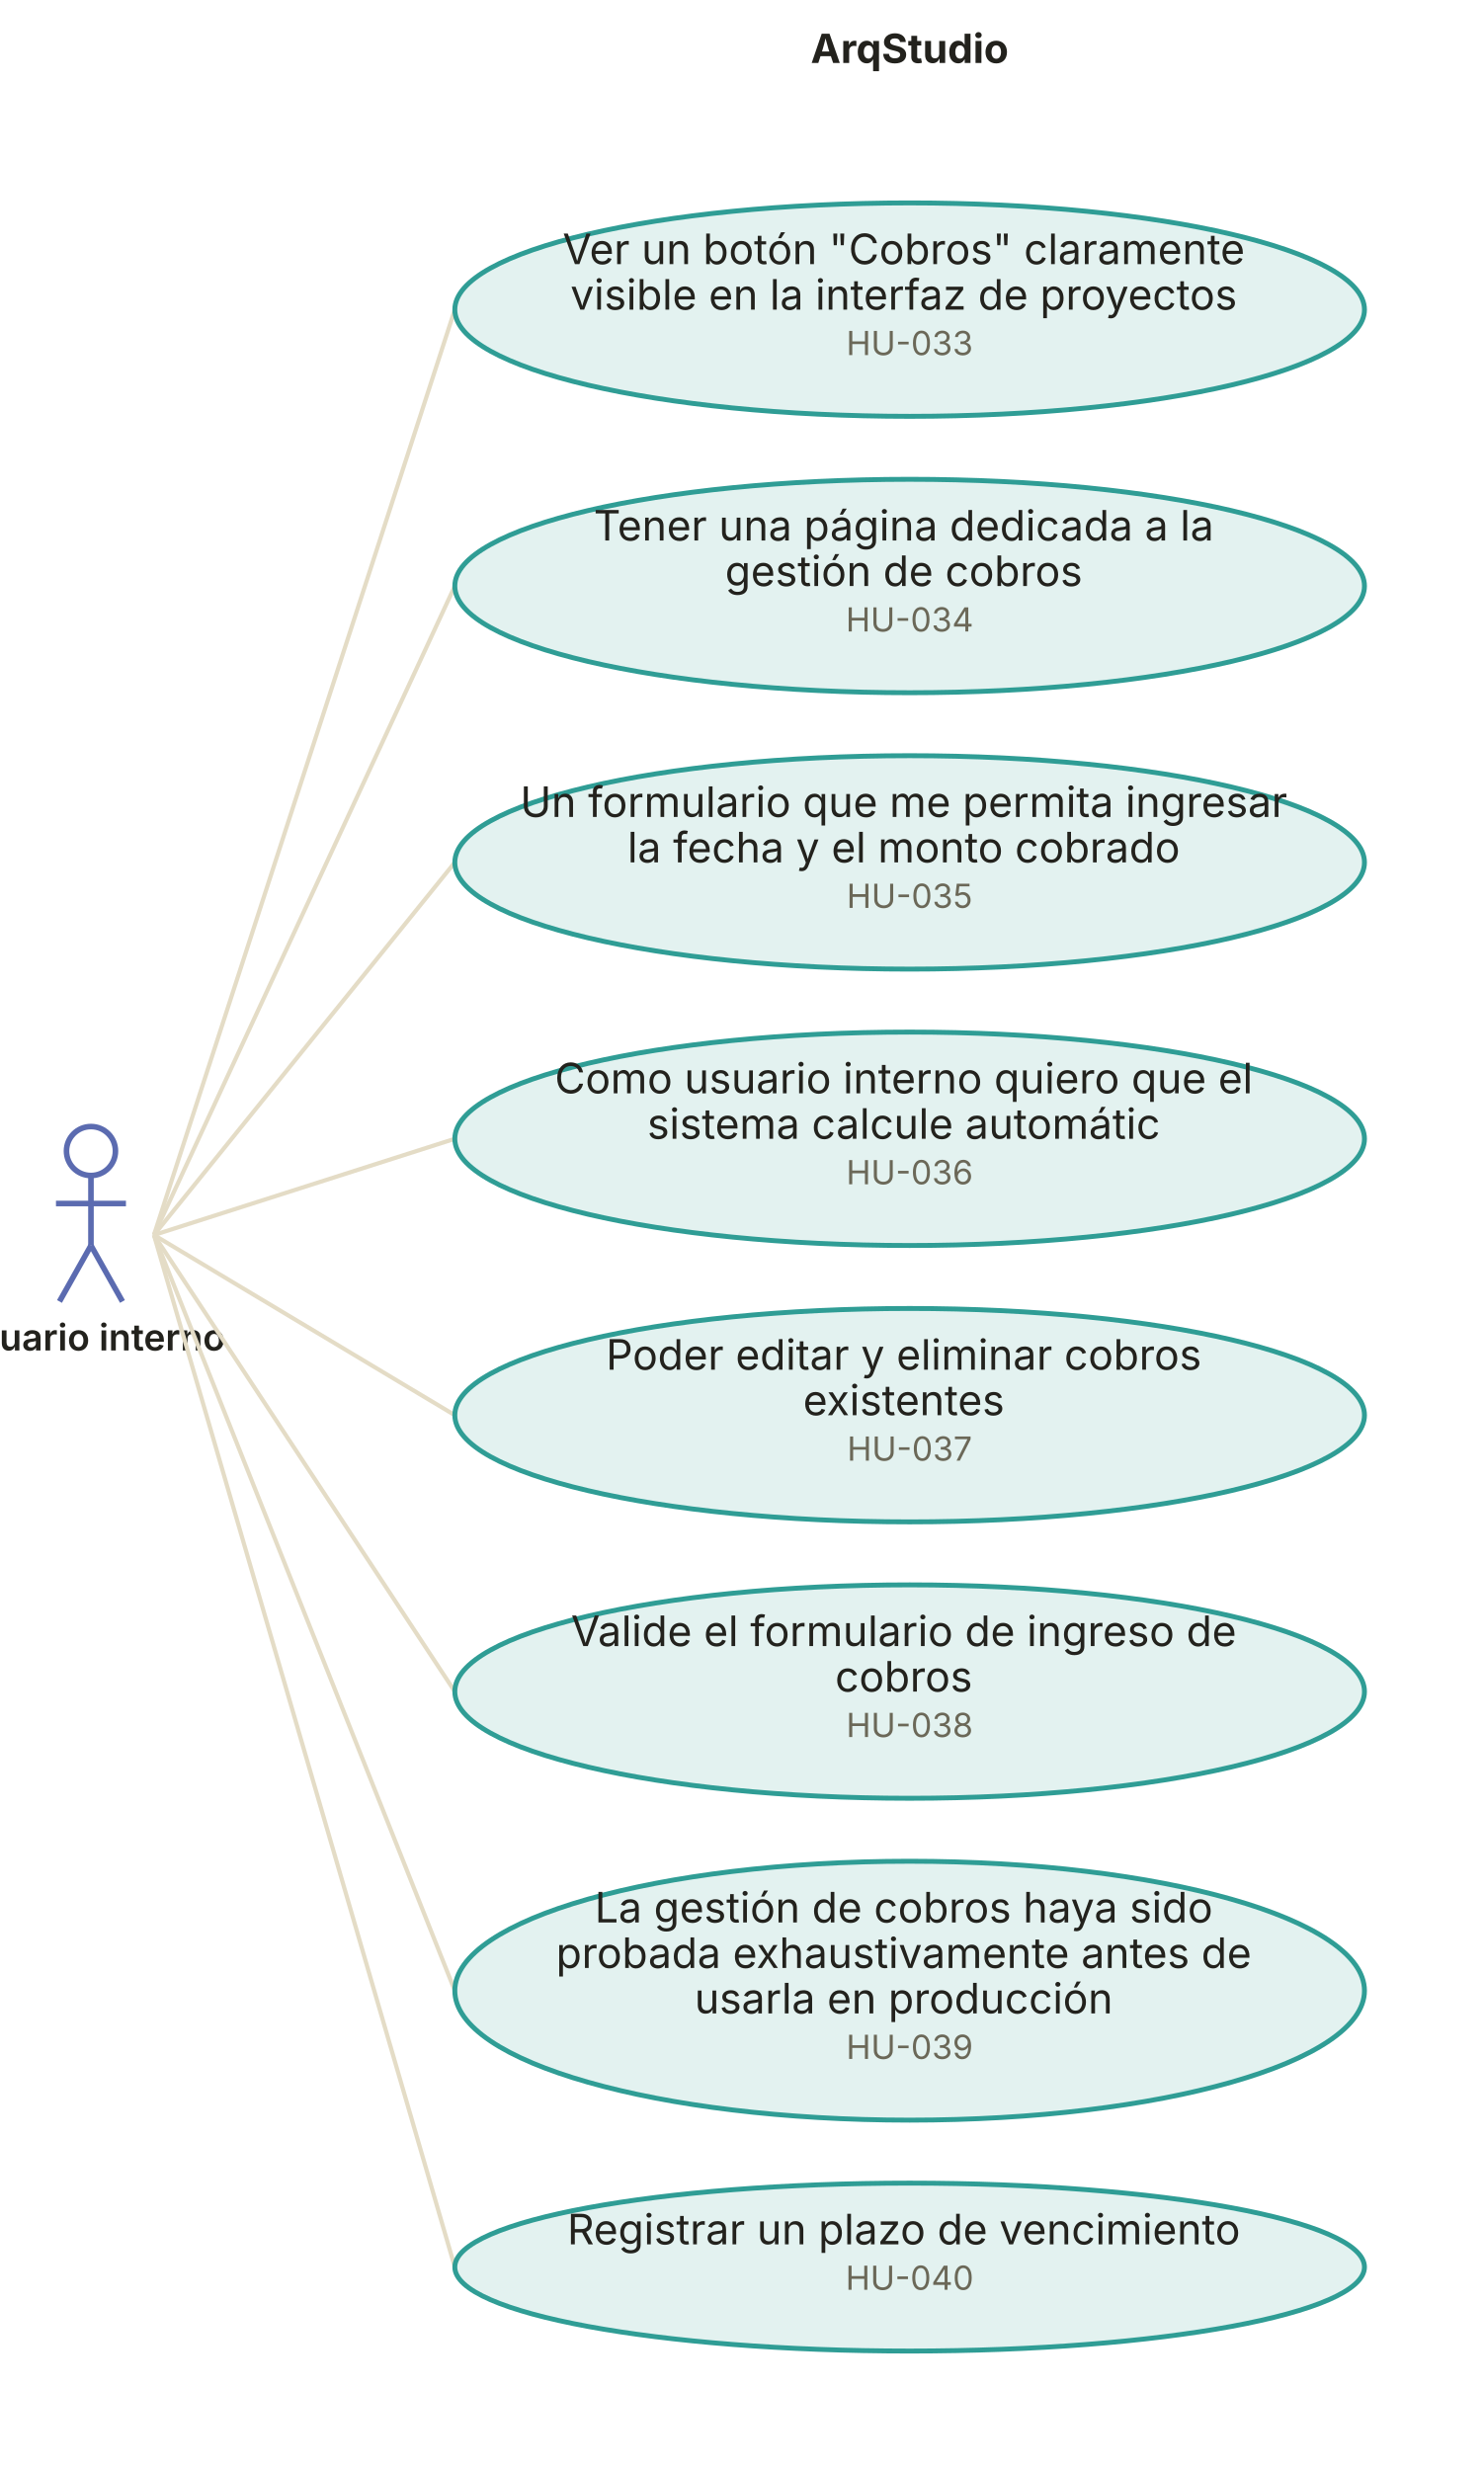
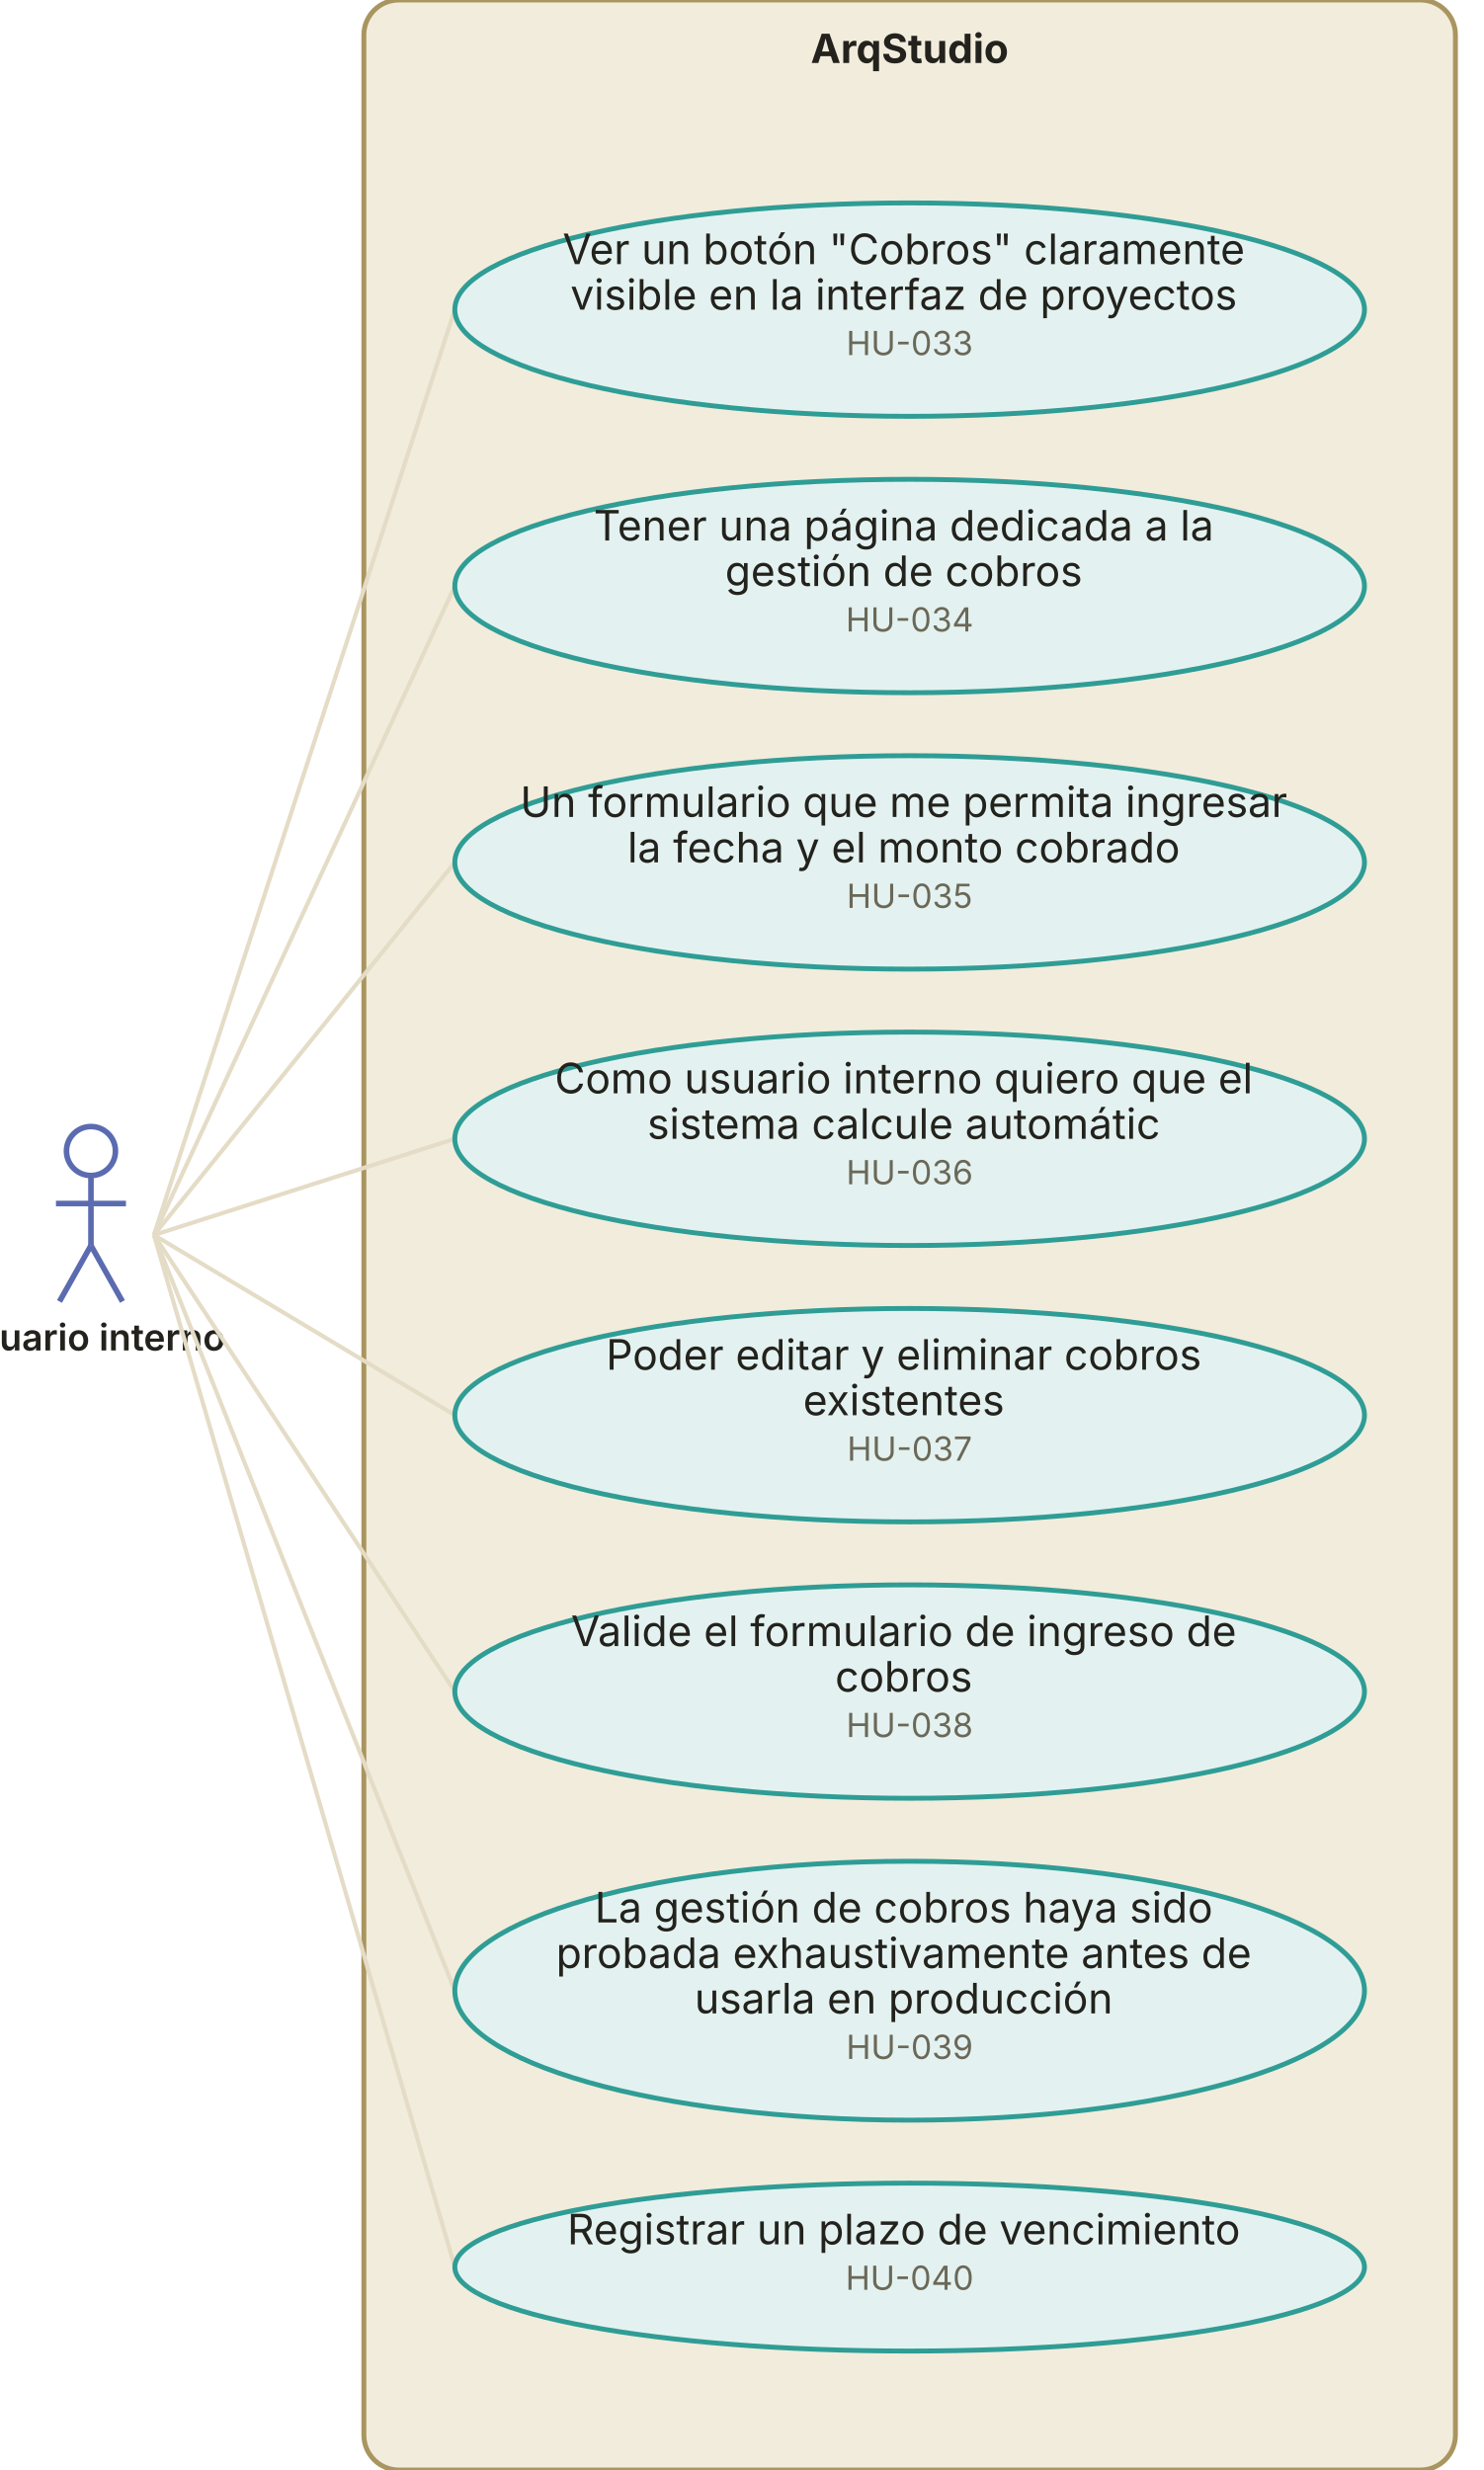
<svg xmlns="http://www.w3.org/2000/svg" width="100%" viewBox="0 0 424 706" role="img" aria-label="usuario interno — Cobros">
-   <rect x="104" y="0" rx="10" fill="#f2ecdc" stroke="#a9955f" stroke-width="1.4" />
+   <rect width="312" height="706" x="104" y="0" rx="10" fill="#f2ecdc" stroke="#a9955f" stroke-width="1.4" />
  <text x="260" y="18" text-anchor="middle" font-family="Inter, system-ui, sans-serif" font-size="11.5" font-weight="700" fill="#23221d">ArqStudio</text>
  <circle cx="26" cy="329" r="7" fill="none" stroke="#5b6bb0" stroke-width="1.6" />
  <line x1="26" y1="336" x2="26" y2="356" stroke="#5b6bb0" stroke-width="1.6" />
  <line x1="16" y1="344" x2="36" y2="344" stroke="#5b6bb0" stroke-width="1.6" />
  <line x1="26" y1="356" x2="17" y2="372" stroke="#5b6bb0" stroke-width="1.6" />
  <line x1="26" y1="356" x2="35" y2="372" stroke="#5b6bb0" stroke-width="1.6" />
  <text x="26" y="386" text-anchor="middle" font-family="Inter, system-ui, sans-serif" font-size="10.5" font-weight="600" fill="#23221d">
    <tspan x="26" dy="0">usuario interno</tspan>
  </text>
  <line x1="44" y1="353" x2="130" y2="88.5" stroke="#e4dcc6" stroke-width="1.2" />
  <line x1="44" y1="353" x2="130" y2="167.5" stroke="#e4dcc6" stroke-width="1.2" />
  <line x1="44" y1="353" x2="130" y2="246.5" stroke="#e4dcc6" stroke-width="1.2" />
  <line x1="44" y1="353" x2="130" y2="325.5" stroke="#e4dcc6" stroke-width="1.2" />
  <line x1="44" y1="353" x2="130" y2="404.5" stroke="#e4dcc6" stroke-width="1.2" />
  <line x1="44" y1="353" x2="130" y2="483.5" stroke="#e4dcc6" stroke-width="1.2" />
  <line x1="44" y1="353" x2="130" y2="569" stroke="#e4dcc6" stroke-width="1.2" />
  <line x1="44" y1="353" x2="130" y2="648" stroke="#e4dcc6" stroke-width="1.2" />
  <g>
    <ellipse cx="260" cy="88.5" rx="130" ry="30.5" fill="#e3f2f0" stroke="#2f9d95" stroke-width="1.4" />
    <text x="260" y="88.5" text-anchor="middle" font-family="Inter, system-ui, sans-serif" fill="#23221d">
      <tspan x="260" dy="-13" font-size="12">Ver un botón "Cobros" claramente</tspan>
      <tspan x="260" dy="13" font-size="12">visible en la interfaz de proyectos</tspan>
      <tspan x="260" dy="13" font-size="9.5" fill="#6b6858">HU-033</tspan>
    </text>
  </g>
  <g>
    <ellipse cx="260" cy="167.5" rx="130" ry="30.5" fill="#e3f2f0" stroke="#2f9d95" stroke-width="1.4" />
    <text x="260" y="167.5" text-anchor="middle" font-family="Inter, system-ui, sans-serif" fill="#23221d">
      <tspan x="260" dy="-13" font-size="12">Tener una página dedicada a la</tspan>
      <tspan x="260" dy="13" font-size="12">gestión de cobros</tspan>
      <tspan x="260" dy="13" font-size="9.5" fill="#6b6858">HU-034</tspan>
    </text>
  </g>
  <g>
    <ellipse cx="260" cy="246.5" rx="130" ry="30.5" fill="#e3f2f0" stroke="#2f9d95" stroke-width="1.4" />
    <text x="260" y="246.5" text-anchor="middle" font-family="Inter, system-ui, sans-serif" fill="#23221d">
      <tspan x="260" dy="-13" font-size="12">Un formulario que me permita ingresar</tspan>
      <tspan x="260" dy="13" font-size="12">la fecha y el monto cobrado</tspan>
      <tspan x="260" dy="13" font-size="9.5" fill="#6b6858">HU-035</tspan>
    </text>
  </g>
  <g>
    <ellipse cx="260" cy="325.5" rx="130" ry="30.5" fill="#e3f2f0" stroke="#2f9d95" stroke-width="1.4" />
    <text x="260" y="325.5" text-anchor="middle" font-family="Inter, system-ui, sans-serif" fill="#23221d">
      <tspan x="260" dy="-13" font-size="12">Como usuario interno quiero que el</tspan>
      <tspan x="260" dy="13" font-size="12">sistema calcule automátic</tspan>
      <tspan x="260" dy="13" font-size="9.5" fill="#6b6858">HU-036</tspan>
    </text>
  </g>
  <g>
    <ellipse cx="260" cy="404.5" rx="130" ry="30.5" fill="#e3f2f0" stroke="#2f9d95" stroke-width="1.4" />
    <text x="260" y="404.5" text-anchor="middle" font-family="Inter, system-ui, sans-serif" fill="#23221d">
      <tspan x="260" dy="-13" font-size="12">Poder editar y eliminar cobros</tspan>
      <tspan x="260" dy="13" font-size="12">existentes</tspan>
      <tspan x="260" dy="13" font-size="9.5" fill="#6b6858">HU-037</tspan>
    </text>
  </g>
  <g>
    <ellipse cx="260" cy="483.5" rx="130" ry="30.5" fill="#e3f2f0" stroke="#2f9d95" stroke-width="1.4" />
    <text x="260" y="483.5" text-anchor="middle" font-family="Inter, system-ui, sans-serif" fill="#23221d">
      <tspan x="260" dy="-13" font-size="12">Valide el formulario de ingreso de</tspan>
      <tspan x="260" dy="13" font-size="12">cobros</tspan>
      <tspan x="260" dy="13" font-size="9.5" fill="#6b6858">HU-038</tspan>
    </text>
  </g>
  <g>
    <ellipse cx="260" cy="569" rx="130" ry="37" fill="#e3f2f0" stroke="#2f9d95" stroke-width="1.4" />
    <text x="260" y="569" text-anchor="middle" font-family="Inter, system-ui, sans-serif" fill="#23221d">
      <tspan x="260" dy="-19.5" font-size="12">La gestión de cobros haya sido</tspan>
      <tspan x="260" dy="13" font-size="12">probada exhaustivamente antes de</tspan>
      <tspan x="260" dy="13" font-size="12">usarla en producción</tspan>
      <tspan x="260" dy="13" font-size="9.5" fill="#6b6858">HU-039</tspan>
    </text>
  </g>
  <g>
    <ellipse cx="260" cy="648" rx="130" ry="24" fill="#e3f2f0" stroke="#2f9d95" stroke-width="1.4" />
    <text x="260" y="648" text-anchor="middle" font-family="Inter, system-ui, sans-serif" fill="#23221d">
      <tspan x="260" dy="-6.5" font-size="12">Registrar un plazo de vencimiento</tspan>
      <tspan x="260" dy="13" font-size="9.5" fill="#6b6858">HU-040</tspan>
    </text>
  </g>
</svg>
